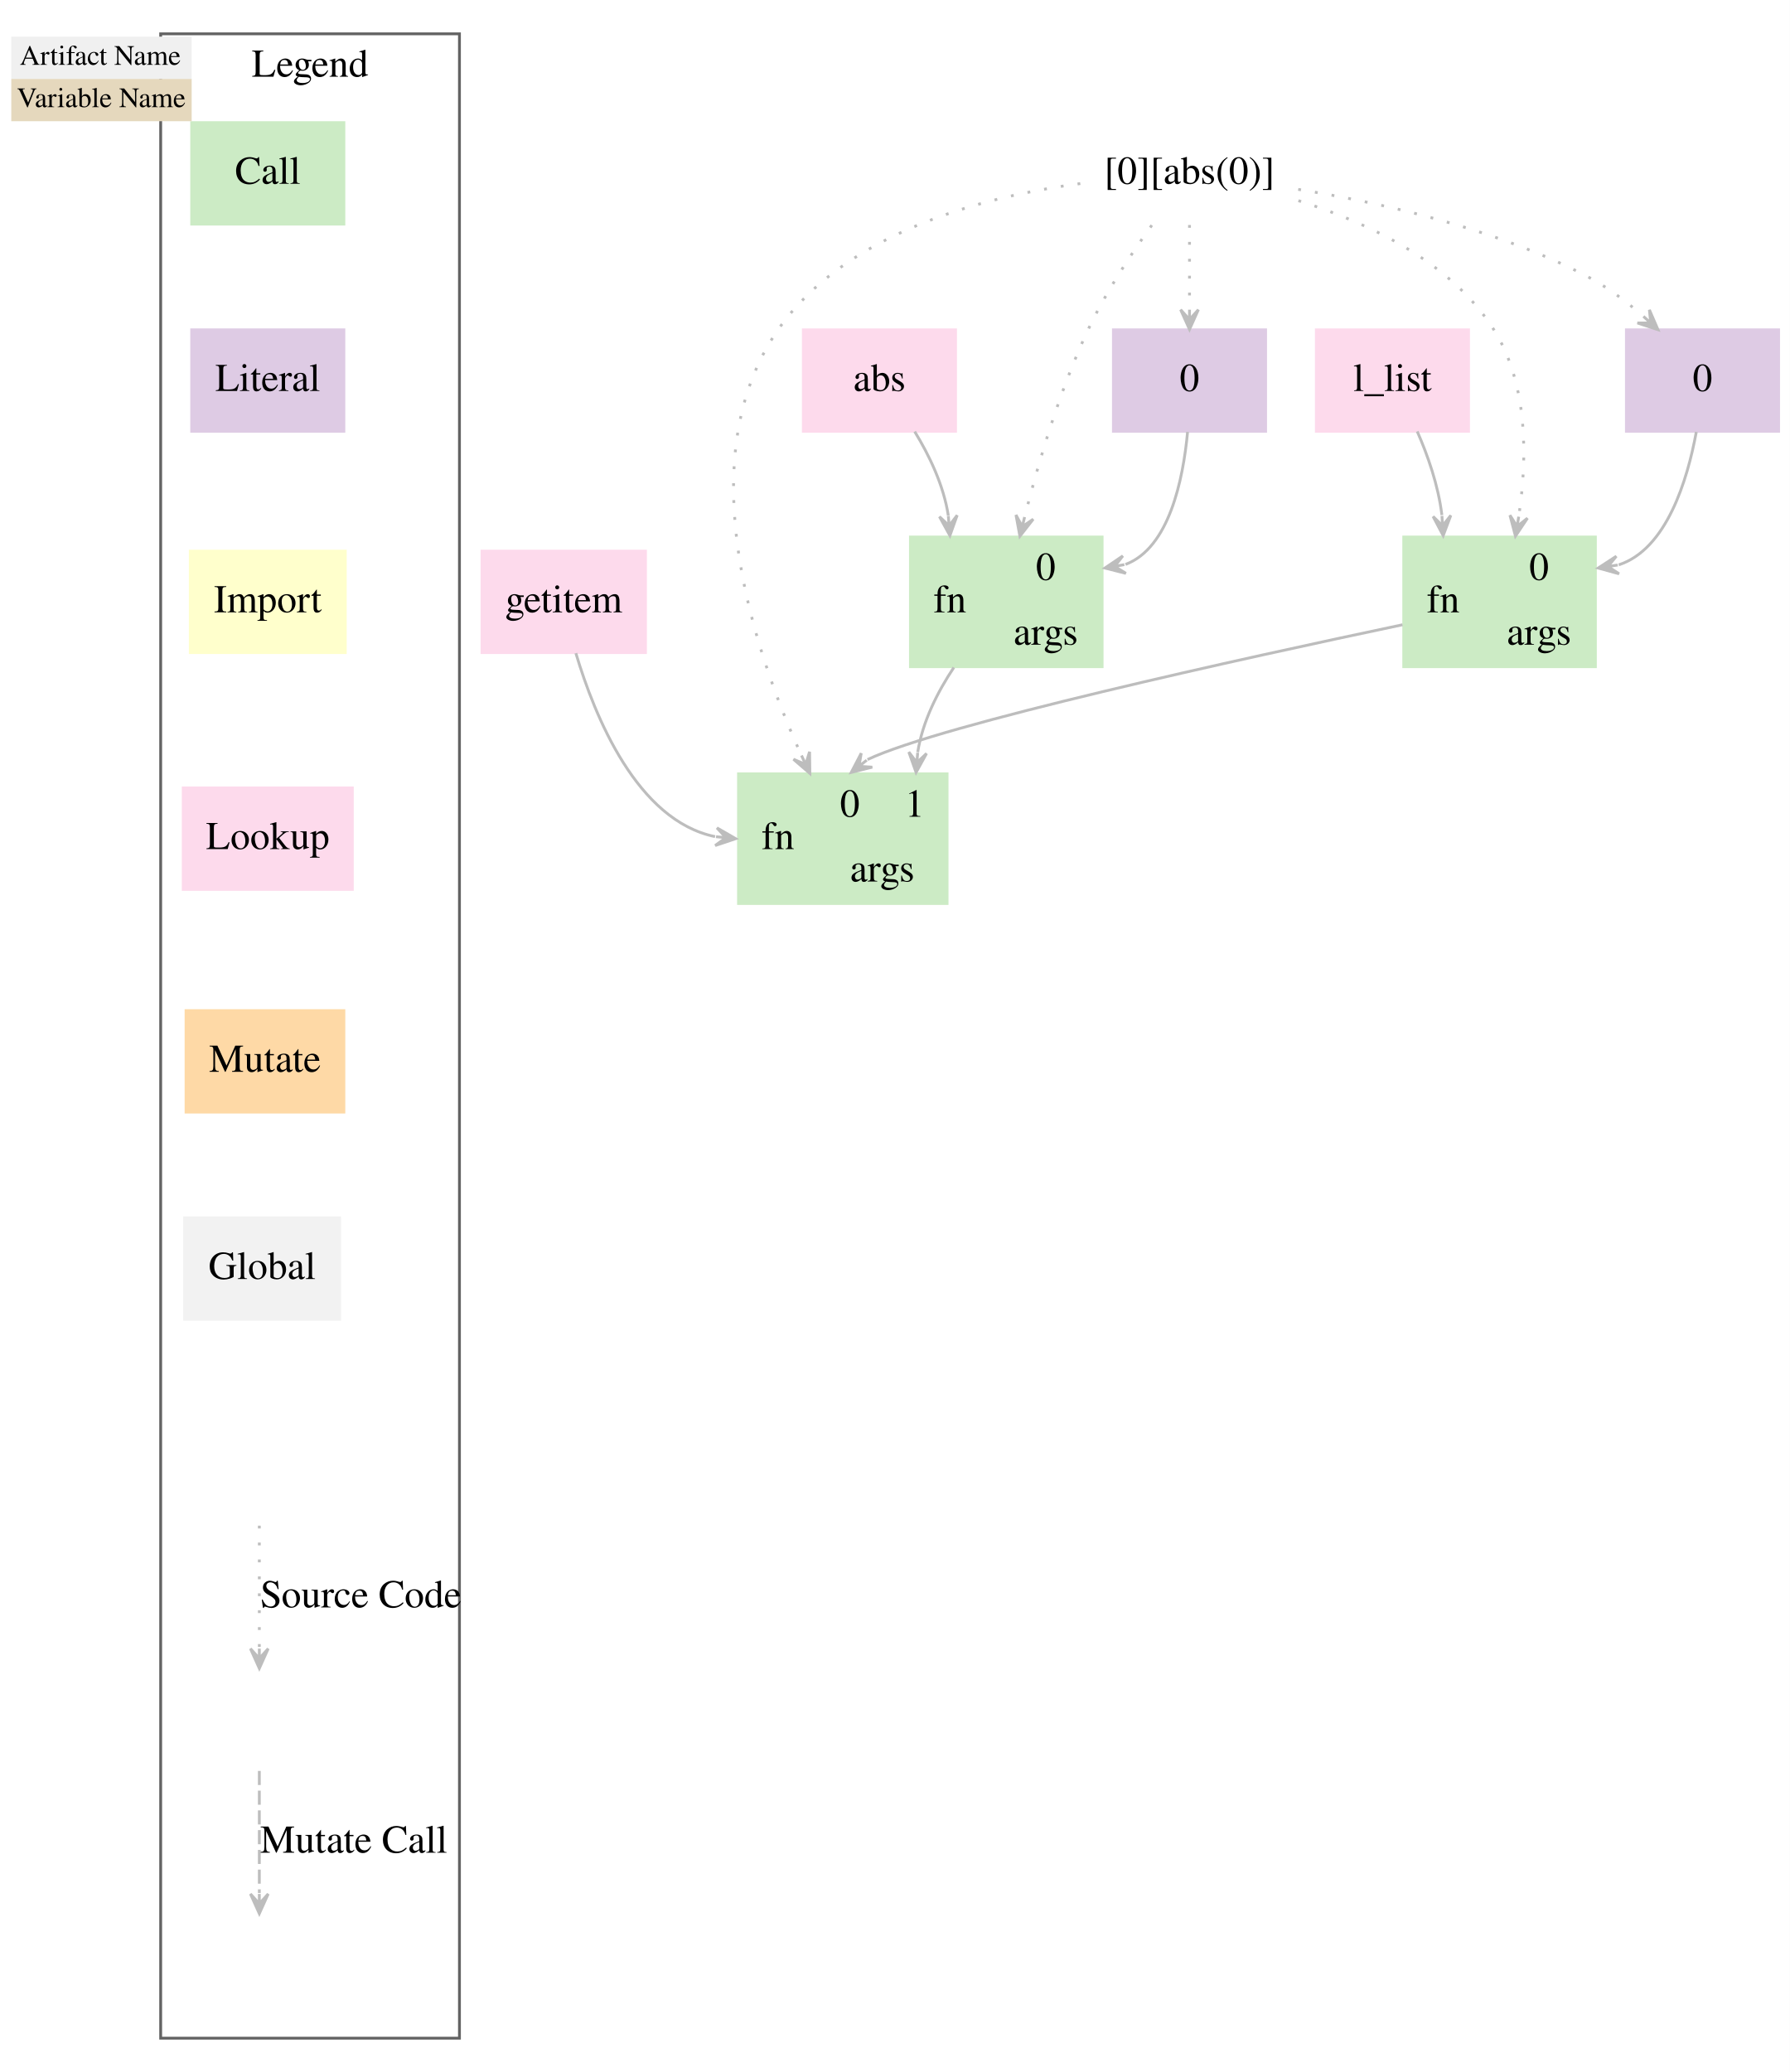
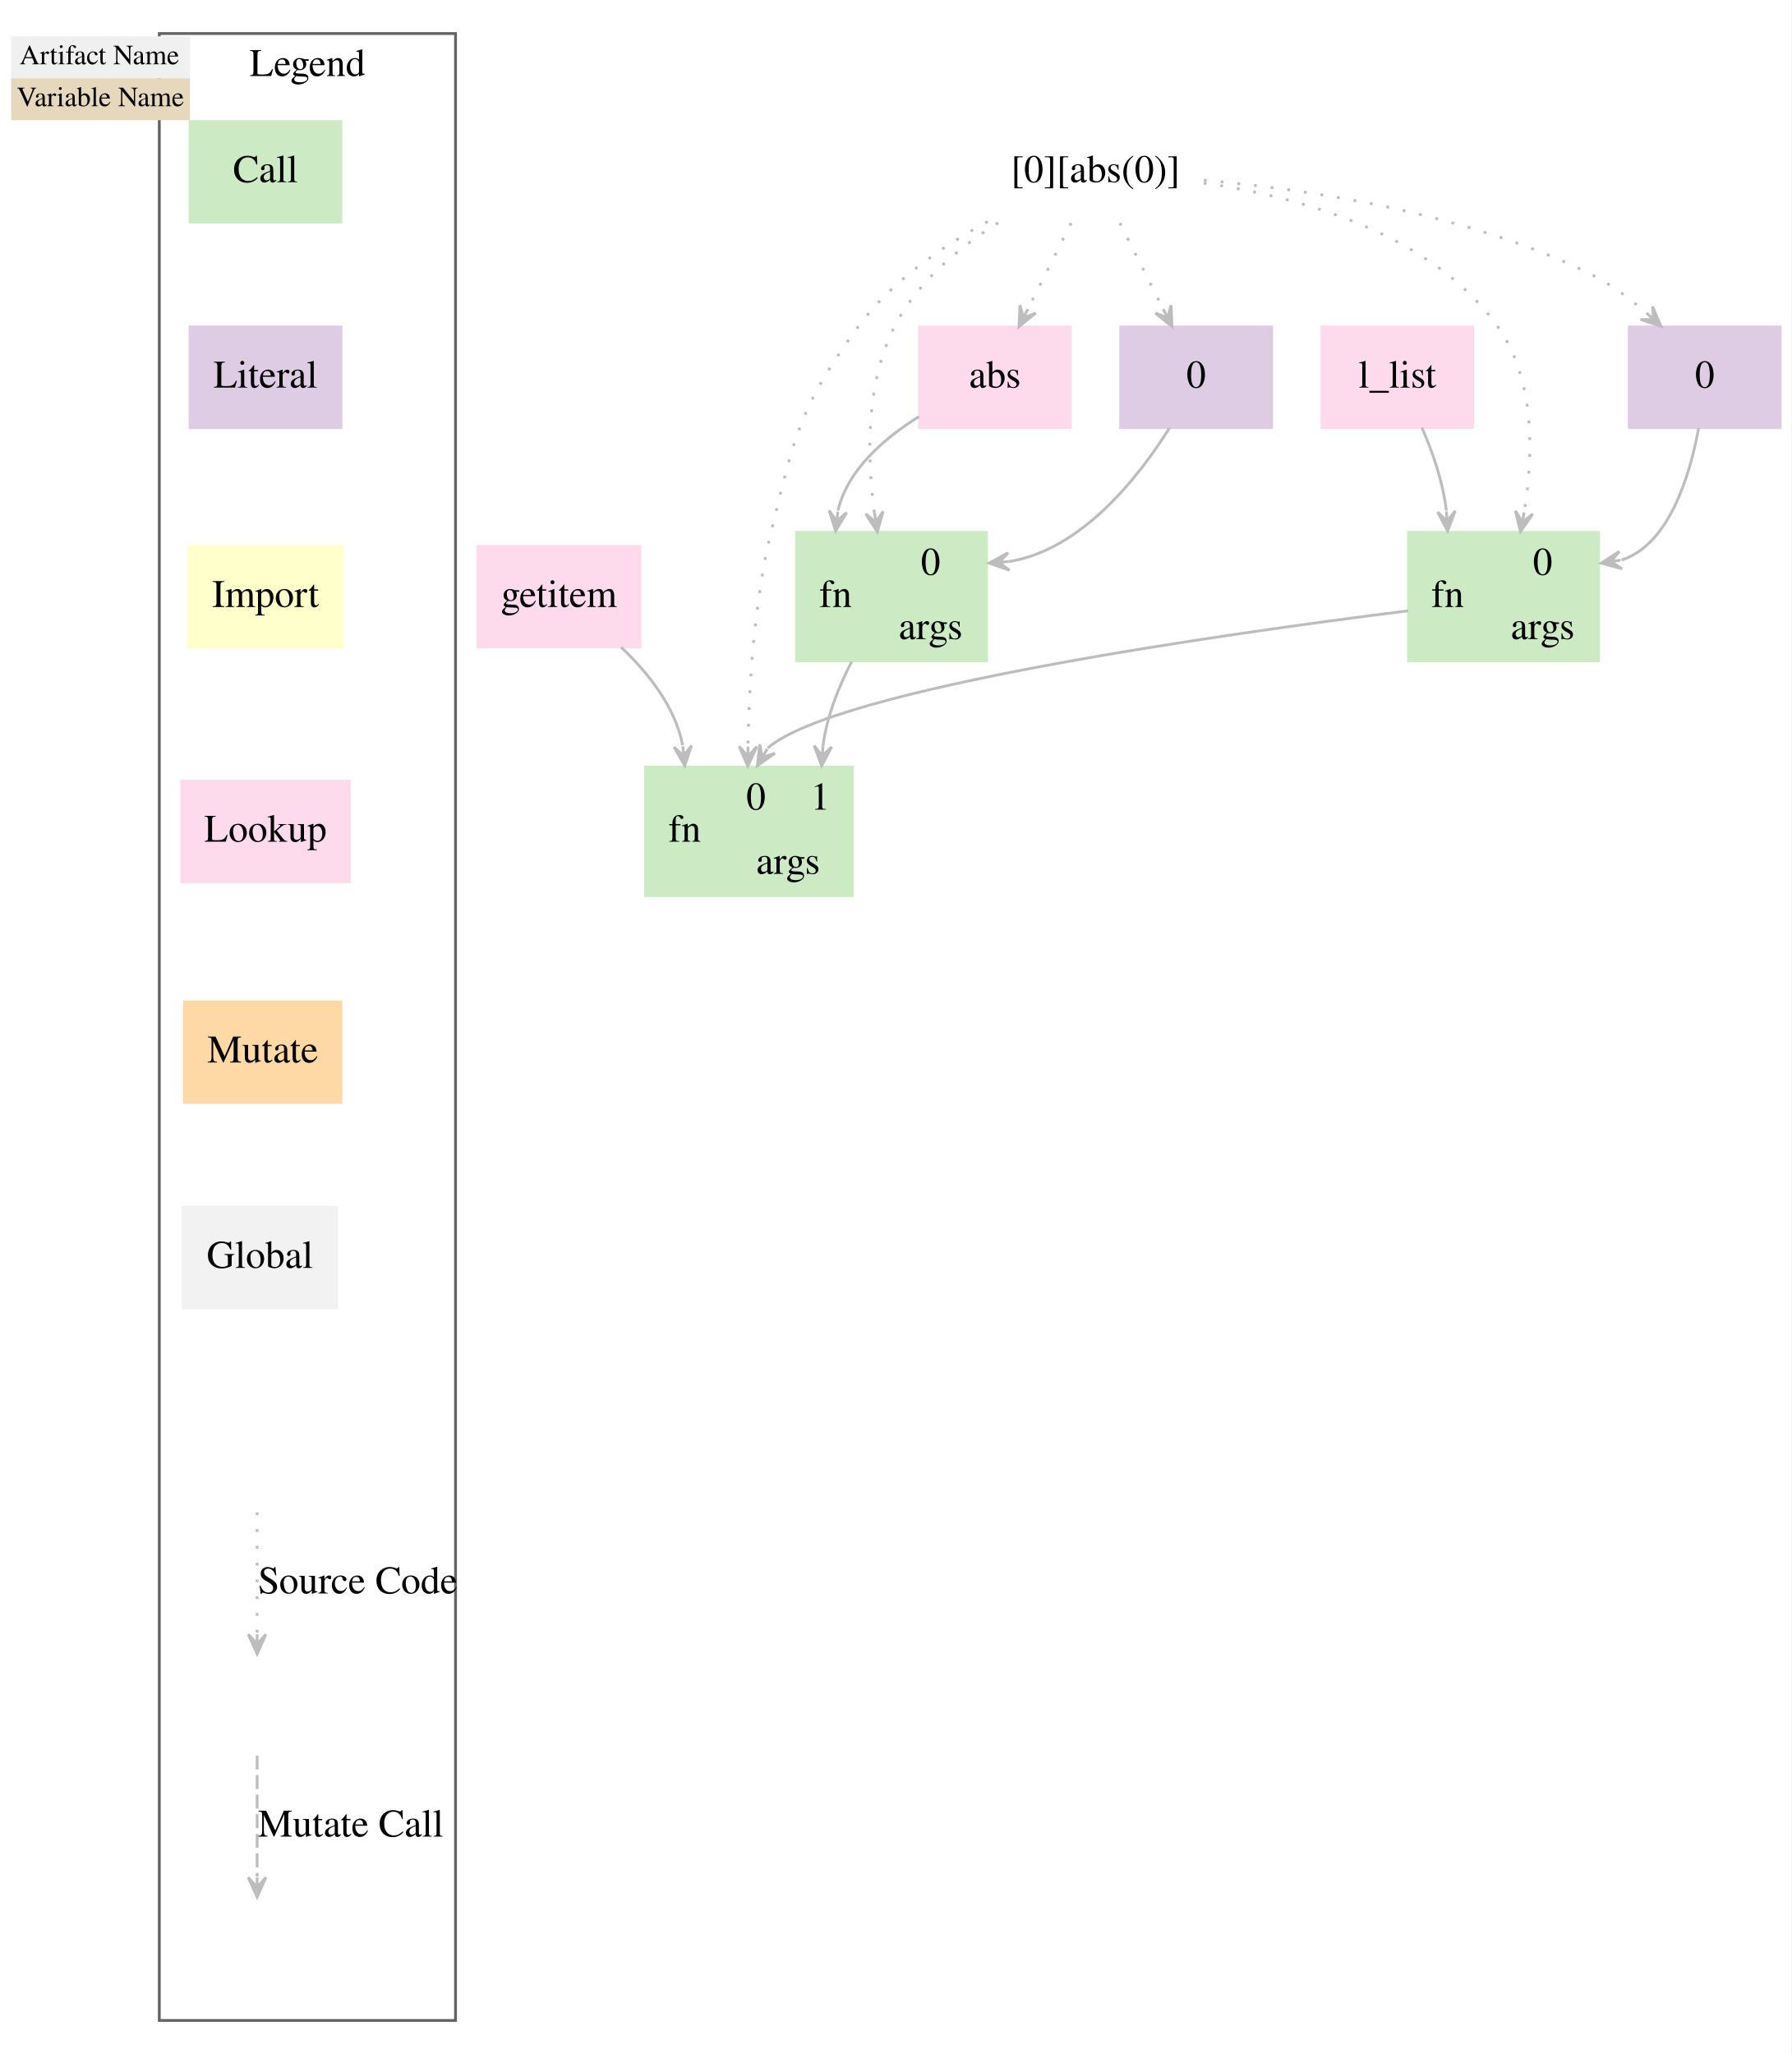
- <svg xmlns="http://www.w3.org/2000/svg" width="635pt" height="735pt" viewBox="0.00 0.00 635.00 735.00">
+ <svg xmlns="http://www.w3.org/2000/svg" width="641pt" height="735pt" viewBox="0.00 0.00 641.00 735.00">
  <g id="graph0" class="graph" transform="scale(1 1) rotate(0) translate(4 731)">
-     <polygon fill="white" stroke="transparent" points="-4,4 -4,-731 631,-731 631,4 -4,4" />
+     <polygon fill="white" stroke="transparent" points="-4,4 -4,-731 637,-731 637,4 -4,4" />
    <g id="clust1" class="cluster">
      <polygon fill="none" stroke="#636363" points="53,-8 53,-719 159,-719 159,-8 53,-8" />
      <text text-anchor="middle" x="106" y="-703.8" font-family="Times,serif" font-size="14.00">Legend</text>
    </g>
    <g id="node1" class="node">
      <polygon fill="#ccebc5" stroke="#ccebc5" points="64,-651.5 64,-687.5 118,-687.5 118,-651.5 64,-651.5" />
      <text text-anchor="middle" x="91" y="-665.8" font-family="Times,serif" font-size="14.00">Call</text>
      <polygon fill="#f0f0f0" stroke="transparent" points="0,-703 0,-718 64,-718 64,-703 0,-703" />
      <text text-anchor="start" x="3" y="-708" font-family="Times,serif" font-size="10.00">Artifact Name</text>
      <polygon fill="#e5d8bd" stroke="transparent" points="0,-688 0,-703 64,-703 64,-688 0,-688" />
      <text text-anchor="start" x="2" y="-693" font-family="Times,serif" font-size="10.00">Variable Name</text>
    </g>
    <g id="node2" class="node">
      <polygon fill="#decbe4" stroke="#decbe4" points="118,-614 64,-614 64,-578 118,-578 118,-614" />
      <text text-anchor="middle" x="91" y="-592.3" font-family="Times,serif" font-size="14.00">Literal</text>
    </g>
    <g id="node3" class="node">
      <polygon fill="#ffffcc" stroke="#ffffcc" points="118.5,-535.5 63.5,-535.5 63.5,-499.5 118.5,-499.5 118.5,-535.5" />
      <text text-anchor="middle" x="91" y="-513.8" font-family="Times,serif" font-size="14.00">Import</text>
    </g>
    <g id="node4" class="node">
      <polygon fill="#fddaec" stroke="#fddaec" points="121,-451.5 61,-451.5 61,-415.5 121,-415.5 121,-451.5" />
      <text text-anchor="middle" x="91" y="-429.8" font-family="Times,serif" font-size="14.00">Lookup</text>
    </g>
    <g id="node5" class="node">
      <polygon fill="#fed9a6" stroke="#fed9a6" points="62,-336.5 62,-372.5 118,-372.5 118,-336.5 62,-336.5" />
      <text text-anchor="middle" x="90" y="-350.8" font-family="Times,serif" font-size="14.00">Mutate</text>
    </g>
    <g id="node6" class="node">
      <polygon fill="#f2f2f2" stroke="#f2f2f2" points="116.5,-299 61.5,-299 61.5,-263 116.5,-263 116.5,-299" />
      <text text-anchor="middle" x="89" y="-277.3" font-family="Times,serif" font-size="14.00">Global</text>
    </g>
    <g id="edge7" class="edge">
      <path fill="none" stroke="#bdbdbd" stroke-dasharray="1,5" d="M88,-189.8C88,-177.36 88,-160.36 88,-146.5" />
      <polygon fill="#bdbdbd" stroke="#bdbdbd" points="88,-139.18 91.15,-146.18 88,-142.68 88,-146.18 88,-146.18 88,-146.18 88,-142.68 84.85,-146.18 88,-139.18 88,-139.18" />
      <text text-anchor="middle" x="124" y="-160.8" font-family="Times,serif" font-size="14.00">Source Code</text>
    </g>
    <g id="edge8" class="edge">
      <path fill="none" stroke="#bdbdbd" stroke-dasharray="5,2" d="M88,-102.8C88,-90.36 88,-73.36 88,-59.5" />
      <polygon fill="#bdbdbd" stroke="#bdbdbd" points="88,-52.18 91.15,-59.18 88,-55.68 88,-59.18 88,-59.18 88,-59.18 88,-55.68 84.85,-59.18 88,-52.18 88,-52.18" />
      <text text-anchor="middle" x="121.5" y="-73.8" font-family="Times,serif" font-size="14.00">Mutate Call</text>
    </g>
    <g id="node10" class="node">
-       <polygon fill="#decbe4" stroke="#decbe4" points="627,-614 573,-614 573,-578 627,-578 627,-614" />
-       <text text-anchor="middle" x="600" y="-592.3" font-family="Times,serif" font-size="14.00">0</text>
+       <polygon fill="#decbe4" stroke="#decbe4" points="633,-614 579,-614 579,-578 633,-578 633,-614" />
+       <text text-anchor="middle" x="606" y="-592.3" font-family="Times,serif" font-size="14.00">0</text>
    </g>
    <g id="node12" class="node">
-       <polygon fill="#ccebc5" stroke="#ccebc5" points="494,-494.5 494,-540.5 562,-540.5 562,-494.5 494,-494.5" />
-       <text text-anchor="middle" x="508" y="-513.8" font-family="Times,serif" font-size="14.00">fn</text>
-       <polyline fill="none" stroke="#ccebc5" points="522,-494.5 522,-540.5 " />
-       <text text-anchor="middle" x="542" y="-525.3" font-family="Times,serif" font-size="14.00">0</text>
-       <polyline fill="none" stroke="#ccebc5" points="522,-517.5 562,-517.5 " />
-       <text text-anchor="middle" x="542" y="-502.3" font-family="Times,serif" font-size="14.00">args</text>
+       <polygon fill="#ccebc5" stroke="#ccebc5" points="500,-494.5 500,-540.5 568,-540.5 568,-494.5 500,-494.5" />
+       <text text-anchor="middle" x="514" y="-513.8" font-family="Times,serif" font-size="14.00">fn</text>
+       <polyline fill="none" stroke="#ccebc5" points="528,-494.5 528,-540.5 " />
+       <text text-anchor="middle" x="548" y="-525.3" font-family="Times,serif" font-size="14.00">0</text>
+       <polyline fill="none" stroke="#ccebc5" points="528,-517.5 568,-517.5 " />
+       <text text-anchor="middle" x="548" y="-502.3" font-family="Times,serif" font-size="14.00">args</text>
    </g>
    <g id="edge10" class="edge">
-       <path fill="none" stroke="#bdbdbd" d="M597.8,-577.79C594.65,-560.66 587.24,-536.14 570.28,-530.63" />
-       <polygon fill="#bdbdbd" stroke="#bdbdbd" points="563,-529.5 570.4,-527.46 566.46,-530.04 569.92,-530.57 569.92,-530.57 569.92,-530.57 566.46,-530.04 569.43,-533.69 563,-529.5 563,-529.5" />
+       <path fill="none" stroke="#bdbdbd" d="M603.8,-577.79C600.65,-560.66 593.24,-536.14 576.28,-530.63" />
+       <polygon fill="#bdbdbd" stroke="#bdbdbd" points="569,-529.5 576.4,-527.46 572.46,-530.04 575.92,-530.57 575.92,-530.57 575.92,-530.57 572.46,-530.04 575.43,-533.69 569,-529.5 569,-529.5" />
    </g>
    <g id="node11" class="node">
-       <polygon fill="#fddaec" stroke="#fddaec" points="517,-614 463,-614 463,-578 517,-578 517,-614" />
-       <text text-anchor="middle" x="490" y="-592.3" font-family="Times,serif" font-size="14.00">l_list</text>
+       <polygon fill="#fddaec" stroke="#fddaec" points="523,-614 469,-614 469,-578 523,-578 523,-614" />
+       <text text-anchor="middle" x="496" y="-592.3" font-family="Times,serif" font-size="14.00">l_list</text>
    </g>
    <g id="edge9" class="edge">
-       <path fill="none" stroke="#bdbdbd" d="M498.79,-577.97C502.5,-569.52 506.26,-558.88 507.54,-548.29" />
-       <polygon fill="#bdbdbd" stroke="#bdbdbd" points="508,-541 510.7,-548.18 507.78,-544.49 507.56,-547.99 507.56,-547.99 507.56,-547.99 507.78,-544.49 504.42,-547.79 508,-541 508,-541" />
+       <path fill="none" stroke="#bdbdbd" d="M504.79,-577.97C508.5,-569.52 512.26,-558.88 513.54,-548.29" />
+       <polygon fill="#bdbdbd" stroke="#bdbdbd" points="514,-541 516.7,-548.18 513.78,-544.49 513.56,-547.99 513.56,-547.99 513.56,-547.99 513.78,-544.49 510.42,-547.79 514,-541 514,-541" />
    </g>
    <g id="node17" class="node">
-       <polygon fill="#ccebc5" stroke="#ccebc5" points="258,-410.5 258,-456.5 332,-456.5 332,-410.5 258,-410.5" />
-       <text text-anchor="middle" x="272" y="-429.8" font-family="Times,serif" font-size="14.00">fn</text>
-       <polyline fill="none" stroke="#ccebc5" points="286,-410.5 286,-456.5 " />
-       <text text-anchor="middle" x="297.5" y="-441.3" font-family="Times,serif" font-size="14.00">0</text>
-       <polyline fill="none" stroke="#ccebc5" points="309,-433.5 309,-456.5 " />
-       <text text-anchor="middle" x="320.5" y="-441.3" font-family="Times,serif" font-size="14.00">1</text>
-       <polyline fill="none" stroke="#ccebc5" points="286,-433.5 332,-433.5 " />
-       <text text-anchor="middle" x="309" y="-418.3" font-family="Times,serif" font-size="14.00">args</text>
+       <polygon fill="#ccebc5" stroke="#ccebc5" points="227,-410.5 227,-456.5 301,-456.5 301,-410.5 227,-410.5" />
+       <text text-anchor="middle" x="241" y="-429.8" font-family="Times,serif" font-size="14.00">fn</text>
+       <polyline fill="none" stroke="#ccebc5" points="255,-410.5 255,-456.5 " />
+       <text text-anchor="middle" x="266.5" y="-441.3" font-family="Times,serif" font-size="14.00">0</text>
+       <polyline fill="none" stroke="#ccebc5" points="278,-433.5 278,-456.5 " />
+       <text text-anchor="middle" x="289.5" y="-441.3" font-family="Times,serif" font-size="14.00">1</text>
+       <polyline fill="none" stroke="#ccebc5" points="255,-433.5 301,-433.5 " />
+       <text text-anchor="middle" x="278" y="-418.3" font-family="Times,serif" font-size="14.00">args</text>
    </g>
    <g id="edge14" class="edge">
-       <path fill="none" stroke="#bdbdbd" d="M493.57,-509.38C437.42,-497.55 329.8,-473.96 303.77,-461.56" />
-       <polygon fill="#bdbdbd" stroke="#bdbdbd" points="298,-457 305.45,-458.87 300.75,-459.17 303.49,-461.34 303.49,-461.34 303.49,-461.34 300.75,-459.17 301.54,-463.81 298,-457 298,-457" />
+       <path fill="none" stroke="#bdbdbd" d="M499.91,-512.44C434.4,-504.23 295.2,-484.59 270.72,-463.33" />
+       <polygon fill="#bdbdbd" stroke="#bdbdbd" points="267,-457 273.26,-461.44 268.77,-460.02 270.54,-463.04 270.54,-463.04 270.54,-463.04 268.77,-460.02 267.83,-464.63 267,-457 267,-457" />
    </g>
    <g id="node13" class="node">
-       <polygon fill="#decbe4" stroke="#decbe4" points="445,-614 391,-614 391,-578 445,-578 445,-614" />
-       <text text-anchor="middle" x="418" y="-592.3" font-family="Times,serif" font-size="14.00">0</text>
+       <polygon fill="#decbe4" stroke="#decbe4" points="451,-614 397,-614 397,-578 451,-578 451,-614" />
+       <text text-anchor="middle" x="424" y="-592.3" font-family="Times,serif" font-size="14.00">0</text>
    </g>
    <g id="node15" class="node">
-       <polygon fill="#ccebc5" stroke="#ccebc5" points="319,-494.5 319,-540.5 387,-540.5 387,-494.5 319,-494.5" />
-       <text text-anchor="middle" x="333" y="-513.8" font-family="Times,serif" font-size="14.00">fn</text>
-       <polyline fill="none" stroke="#ccebc5" points="347,-494.5 347,-540.5 " />
-       <text text-anchor="middle" x="367" y="-525.3" font-family="Times,serif" font-size="14.00">0</text>
-       <polyline fill="none" stroke="#ccebc5" points="347,-517.5 387,-517.5 " />
-       <text text-anchor="middle" x="367" y="-502.3" font-family="Times,serif" font-size="14.00">args</text>
+       <polygon fill="#ccebc5" stroke="#ccebc5" points="281,-494.5 281,-540.5 349,-540.5 349,-494.5 281,-494.5" />
+       <text text-anchor="middle" x="295" y="-513.8" font-family="Times,serif" font-size="14.00">fn</text>
+       <polyline fill="none" stroke="#ccebc5" points="309,-494.5 309,-540.5 " />
+       <text text-anchor="middle" x="329" y="-525.3" font-family="Times,serif" font-size="14.00">0</text>
+       <polyline fill="none" stroke="#ccebc5" points="309,-517.5 349,-517.5 " />
+       <text text-anchor="middle" x="329" y="-502.3" font-family="Times,serif" font-size="14.00">args</text>
    </g>
    <g id="edge12" class="edge">
-       <path fill="none" stroke="#bdbdbd" d="M417.32,-577.79C415.74,-560.81 410.76,-536.57 395.29,-530.78" />
-       <polygon fill="#bdbdbd" stroke="#bdbdbd" points="388,-529.5 395.44,-527.61 391.45,-530.1 394.89,-530.71 394.89,-530.71 394.89,-530.71 391.45,-530.1 394.35,-533.81 388,-529.5 388,-529.5" />
+       <path fill="none" stroke="#bdbdbd" d="M414.43,-577.79C403.23,-559.98 382.88,-534.18 357.05,-530.06" />
+       <polygon fill="#bdbdbd" stroke="#bdbdbd" points="350,-529.5 357.23,-526.92 353.49,-529.78 356.98,-530.06 356.98,-530.06 356.98,-530.06 353.49,-529.78 356.73,-533.2 350,-529.5 350,-529.5" />
    </g>
    <g id="node14" class="node">
-       <polygon fill="#fddaec" stroke="#fddaec" points="335,-614 281,-614 281,-578 335,-578 335,-614" />
-       <text text-anchor="middle" x="308" y="-592.3" font-family="Times,serif" font-size="14.00">abs</text>
+       <polygon fill="#fddaec" stroke="#fddaec" points="379,-614 325,-614 325,-578 379,-578 379,-614" />
+       <text text-anchor="middle" x="352" y="-592.3" font-family="Times,serif" font-size="14.00">abs</text>
    </g>
    <g id="edge11" class="edge">
-       <path fill="none" stroke="#bdbdbd" d="M320.5,-577.92C325.63,-569.56 330.75,-558.97 332.43,-548.13" />
-       <polygon fill="#bdbdbd" stroke="#bdbdbd" points="333,-541 335.58,-548.23 332.72,-544.49 332.44,-547.98 332.44,-547.98 332.44,-547.98 332.72,-544.49 329.3,-547.73 333,-541 333,-541" />
+       <path fill="none" stroke="#bdbdbd" d="M324.84,-581.93C312.22,-574.07 299.25,-562.78 295.86,-548.34" />
+       <polygon fill="#bdbdbd" stroke="#bdbdbd" points="295,-541 298.94,-547.59 295.41,-544.48 295.81,-547.95 295.81,-547.95 295.81,-547.95 295.41,-544.48 292.68,-548.32 295,-541 295,-541" />
    </g>
    <g id="edge15" class="edge">
-       <path fill="none" stroke="#bdbdbd" d="M334.39,-494.23C328.61,-485.54 323.3,-475.05 321.58,-464.18" />
-       <polygon fill="#bdbdbd" stroke="#bdbdbd" points="321,-457 324.71,-463.72 321.28,-460.49 321.57,-463.98 321.57,-463.98 321.57,-463.98 321.28,-460.49 318.43,-464.23 321,-457 321,-457" />
+       <path fill="none" stroke="#bdbdbd" d="M300.75,-494.24C296.14,-485.37 291.86,-474.74 290.47,-464.03" />
+       <polygon fill="#bdbdbd" stroke="#bdbdbd" points="290,-457 293.61,-463.77 290.23,-460.49 290.47,-463.98 290.47,-463.98 290.47,-463.98 290.23,-460.49 287.32,-464.19 290,-457 290,-457" />
    </g>
    <g id="node16" class="node">
      <polygon fill="#fddaec" stroke="#fddaec" points="225,-535.5 167,-535.5 167,-499.5 225,-499.5 225,-535.5" />
      <text text-anchor="middle" x="196" y="-513.8" font-family="Times,serif" font-size="14.00">getitem</text>
    </g>
    <g id="edge13" class="edge">
-       <path fill="none" stroke="#bdbdbd" d="M200.3,-499.3C206.98,-476.89 222.02,-439.88 249.69,-434.23" />
-       <polygon fill="#bdbdbd" stroke="#bdbdbd" points="257,-433.5 250.35,-437.33 253.52,-433.85 250.03,-434.2 250.03,-434.2 250.03,-434.2 253.52,-433.85 249.72,-431.06 257,-433.5 257,-433.5" />
+       <path fill="none" stroke="#bdbdbd" d="M218.24,-499.43C227.89,-490.28 237.61,-478.06 240.28,-464.32" />
+       <polygon fill="#bdbdbd" stroke="#bdbdbd" points="241,-457 243.45,-464.27 240.66,-460.48 240.32,-463.97 240.32,-463.97 240.32,-463.97 240.66,-460.48 237.18,-463.66 241,-457 241,-457" />
    </g>
    <g id="node18" class="node">
-       <text text-anchor="middle" x="418" y="-665.8" font-family="Times,serif" font-size="14.00">[0][abs(0)]</text>
+       <text text-anchor="middle" x="388" y="-665.8" font-family="Times,serif" font-size="14.00">[0][abs(0)]</text>
    </g>
    <g id="edge16" class="edge">
-       <path fill="none" stroke="#bdbdbd" stroke-dasharray="1,5" d="M456.57,-663.82C485.95,-659.08 526.71,-649.96 559,-633 566.06,-629.29 572.92,-624.13 578.93,-618.86" />
-       <polygon fill="#bdbdbd" stroke="#bdbdbd" points="584.21,-614.04 581.16,-621.09 581.62,-616.41 579.04,-618.77 579.04,-618.77 579.04,-618.77 581.62,-616.41 576.91,-616.44 584.21,-614.04 584.21,-614.04" />
+       <path fill="none" stroke="#bdbdbd" stroke-dasharray="1,5" d="M426.8,-666.5C463.95,-663.28 520.75,-654.88 565,-633 572.15,-629.46 579.03,-624.36 585.05,-619.1" />
+       <polygon fill="#bdbdbd" stroke="#bdbdbd" points="590.32,-614.26 587.29,-621.32 587.74,-616.63 585.16,-619 585.16,-619 585.16,-619 587.74,-616.63 583.03,-616.68 590.32,-614.26 590.32,-614.26" />
    </g>
    <g id="edge17" class="edge">
-       <path fill="none" stroke="#bdbdbd" stroke-dasharray="1,5" d="M456.64,-659.82C481.03,-652.14 510.72,-638.26 526,-614 538.28,-594.51 537.82,-568.04 534.83,-547.92" />
-       <polygon fill="#bdbdbd" stroke="#bdbdbd" points="533.64,-540.81 537.9,-547.19 534.22,-544.26 534.8,-547.71 534.8,-547.71 534.8,-547.71 534.22,-544.26 531.69,-548.24 533.64,-540.81 533.64,-540.81" />
+       <path fill="none" stroke="#bdbdbd" stroke-dasharray="1,5" d="M426.72,-665.5C460.66,-660.6 508.17,-647.73 532,-614 545.44,-594.98 544.73,-568.08 541.36,-547.68" />
+       <polygon fill="#bdbdbd" stroke="#bdbdbd" points="540.07,-540.76 544.45,-547.07 540.71,-544.2 541.35,-547.64 541.35,-547.64 541.35,-547.64 540.71,-544.2 538.25,-548.22 540.07,-540.76 540.07,-540.76" />
    </g>
    <g id="edge18" class="edge">
-       <path fill="none" stroke="#bdbdbd" stroke-dasharray="1,5" d="M418,-651.19C418,-642.23 418,-631.15 418,-621.34" />
-       <polygon fill="#bdbdbd" stroke="#bdbdbd" points="418,-614.15 421.15,-621.15 418,-617.65 418,-621.15 418,-621.15 418,-621.15 418,-617.65 414.85,-621.15 418,-614.15 418,-614.15" />
+       <path fill="none" stroke="#bdbdbd" stroke-dasharray="1,5" d="M396.71,-651.19C401.36,-641.97 407.14,-630.49 412.18,-620.48" />
+       <polygon fill="#bdbdbd" stroke="#bdbdbd" points="415.37,-614.15 415.03,-621.82 413.79,-617.27 412.22,-620.4 412.22,-620.4 412.22,-620.4 413.79,-617.27 409.4,-618.98 415.37,-614.15 415.37,-614.15" />
    </g>
    <g id="edge19" class="edge">
-       <path fill="none" stroke="#bdbdbd" stroke-dasharray="1,5" d="M404.63,-651.1C397.17,-640.76 388.17,-627.14 382,-614 371.96,-592.63 364.39,-566.95 359.51,-547.61" />
-       <polygon fill="#bdbdbd" stroke="#bdbdbd" points="357.83,-540.79 362.56,-546.83 358.67,-544.18 359.5,-547.58 359.5,-547.58 359.5,-547.58 358.67,-544.18 356.44,-548.34 357.83,-540.79 357.83,-540.79" />
+       <path fill="none" stroke="#bdbdbd" stroke-dasharray="1,5" d="M379.29,-651.19C374.64,-641.97 368.86,-630.49 363.82,-620.48" />
+       <polygon fill="#bdbdbd" stroke="#bdbdbd" points="360.63,-614.15 366.6,-618.98 362.21,-617.27 363.78,-620.4 363.78,-620.4 363.78,-620.4 362.21,-617.27 360.97,-621.82 360.63,-614.15 360.63,-614.15" />
    </g>
    <g id="edge20" class="edge">
-       <path fill="none" stroke="#bdbdbd" stroke-dasharray="1,5" d="M379.26,-665.88C344.7,-661.24 295.99,-648.56 272,-614 240.63,-568.81 262.93,-501.46 280.16,-463.41" />
-       <polygon fill="#bdbdbd" stroke="#bdbdbd" points="283.31,-456.66 283.21,-464.33 281.83,-459.83 280.35,-463 280.35,-463 280.35,-463 281.83,-459.83 277.5,-461.67 283.31,-456.66 283.31,-456.66" />
+       <path fill="none" stroke="#bdbdbd" stroke-dasharray="1,5" d="M353.16,-651.29C338.93,-642.29 323.97,-629.82 316,-614 305.7,-593.56 306.22,-567.39 308.88,-547.62" />
+       <polygon fill="#bdbdbd" stroke="#bdbdbd" points="309.94,-540.65 312,-548.04 309.42,-544.11 308.89,-547.57 308.89,-547.57 308.89,-547.57 309.42,-544.11 305.78,-547.09 309.94,-540.65 309.94,-540.65" />
+     </g>
+     <g id="edge21" class="edge">
+       <path fill="none" stroke="#bdbdbd" stroke-dasharray="1,5" d="M349.42,-651.7C332.92,-642.72 314.77,-630.15 303,-614 282.23,-585.52 280.32,-575.25 272,-541 265.81,-515.53 264.02,-485.73 263.65,-464.13" />
+       <polygon fill="#bdbdbd" stroke="#bdbdbd" points="263.58,-456.86 266.8,-463.82 263.62,-460.36 263.65,-463.86 263.65,-463.86 263.65,-463.86 263.62,-460.36 260.5,-463.89 263.58,-456.86 263.58,-456.86" />
    </g>
  </g>
</svg>
